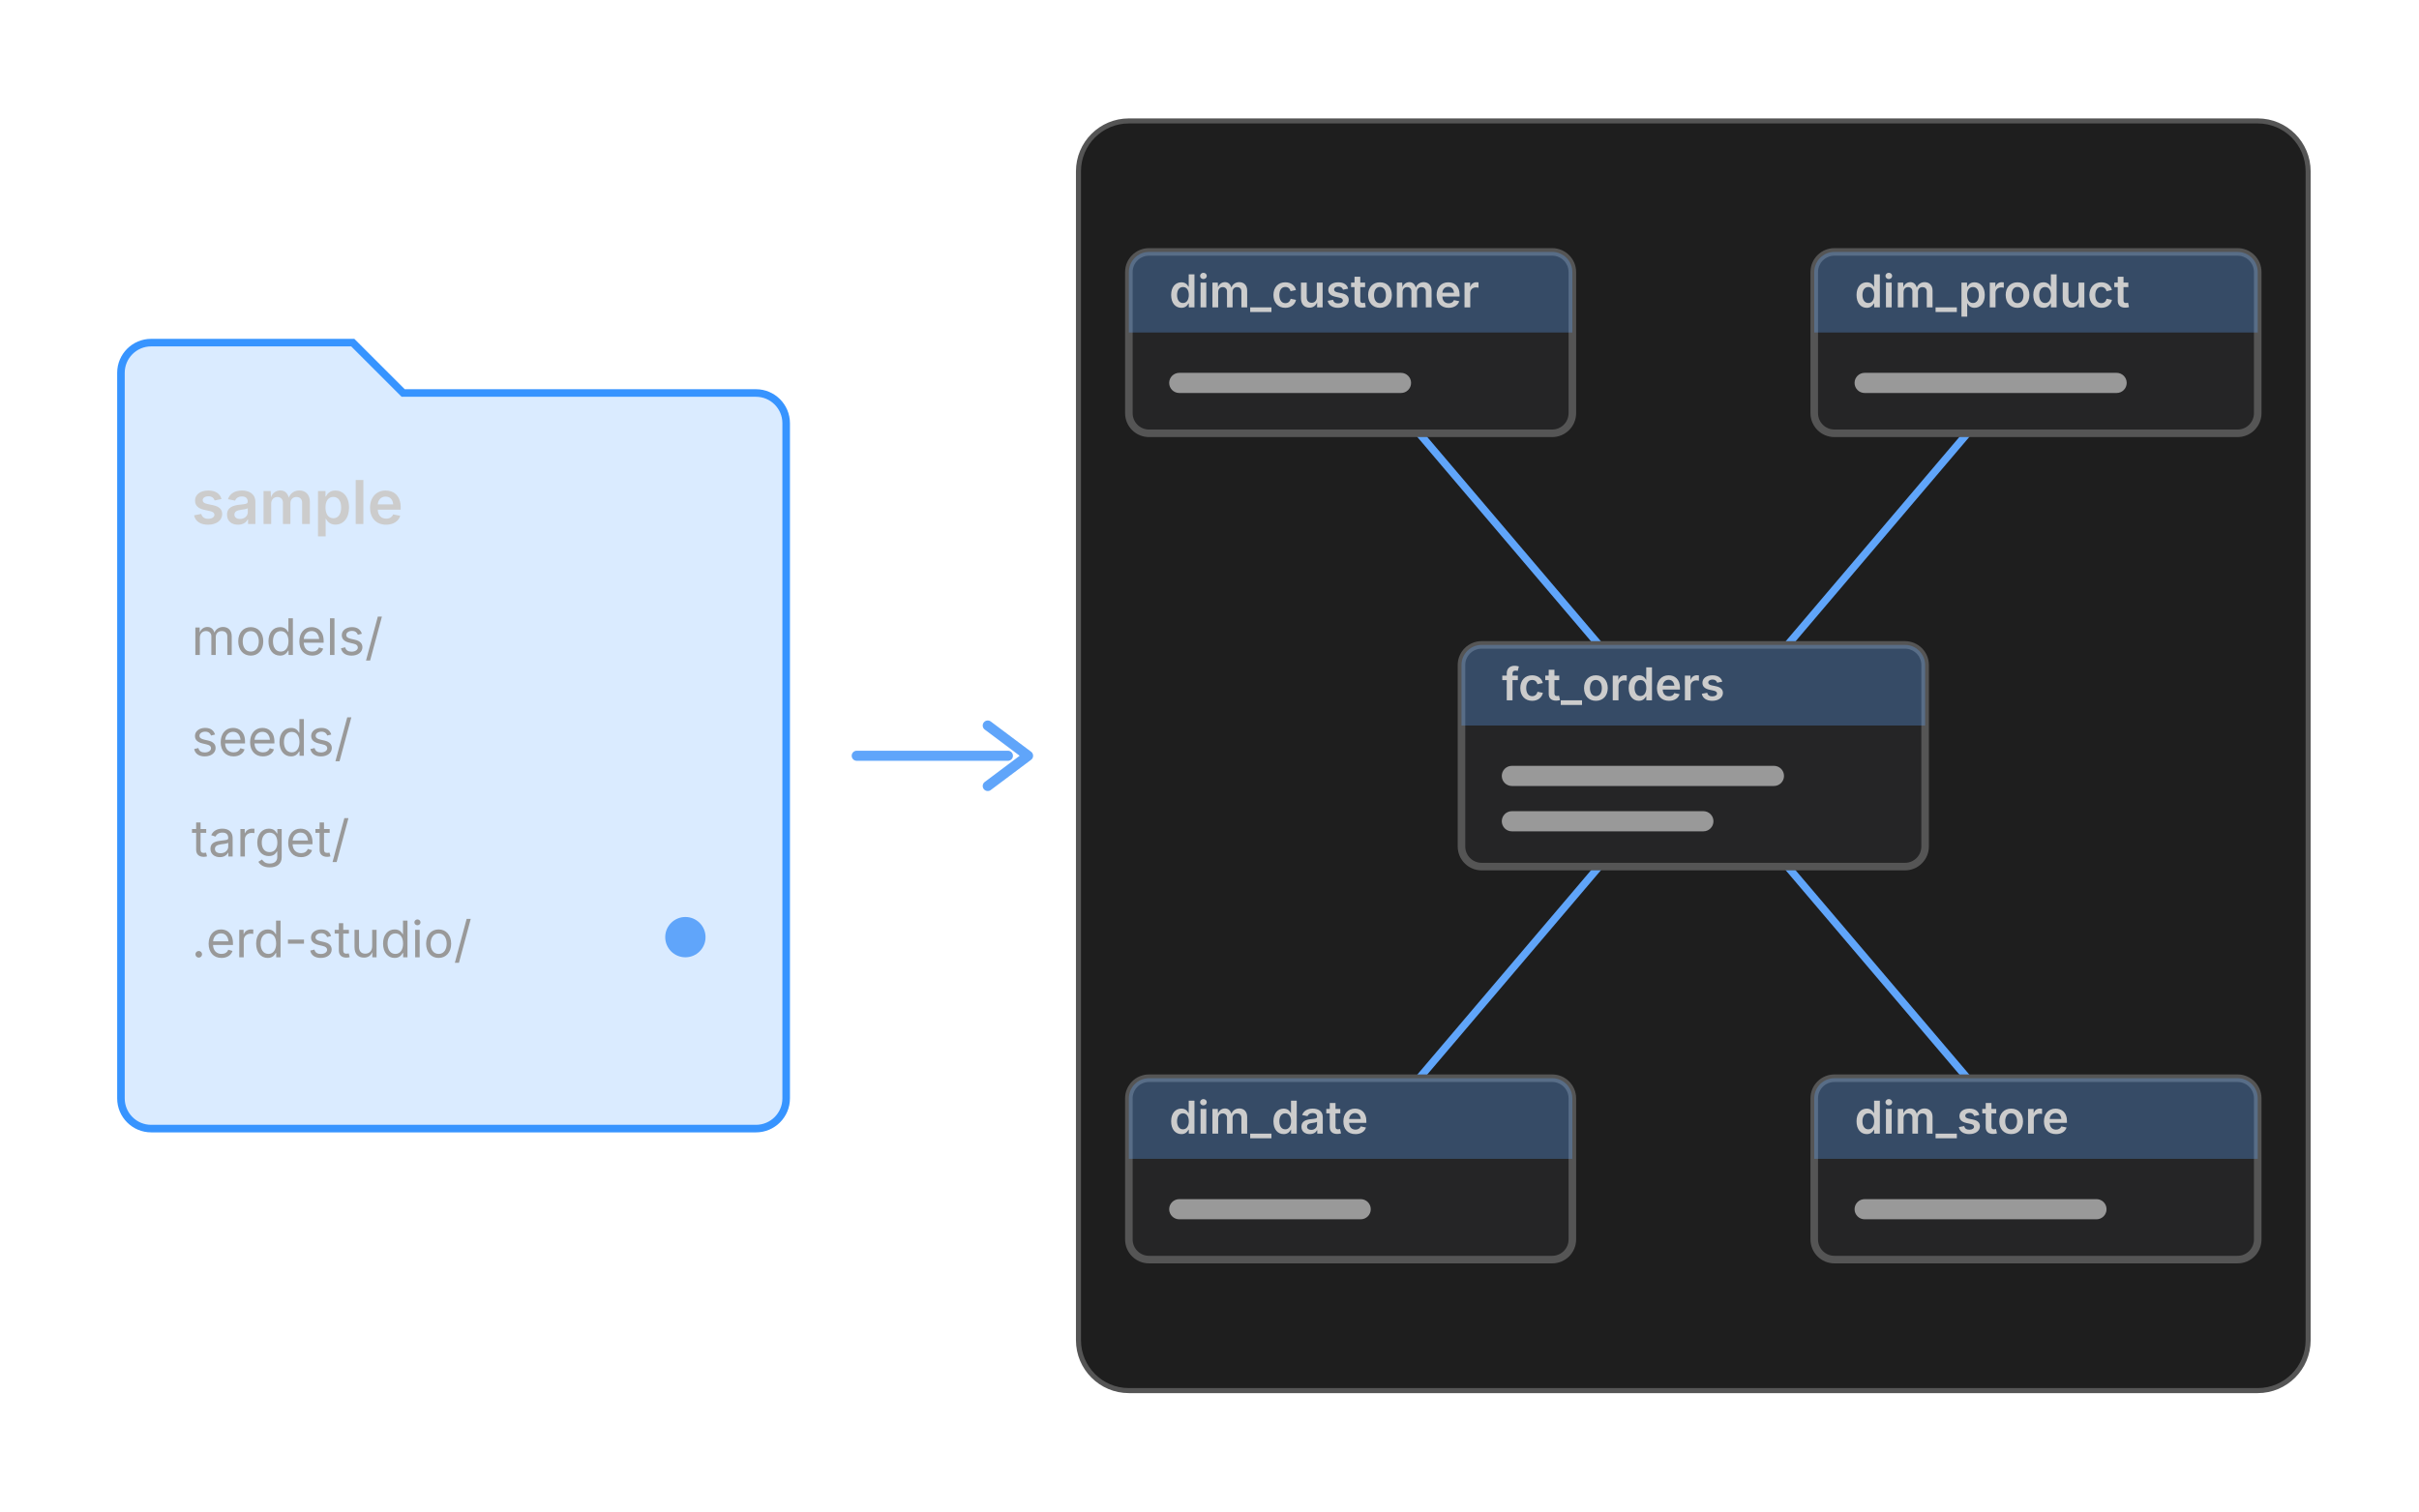
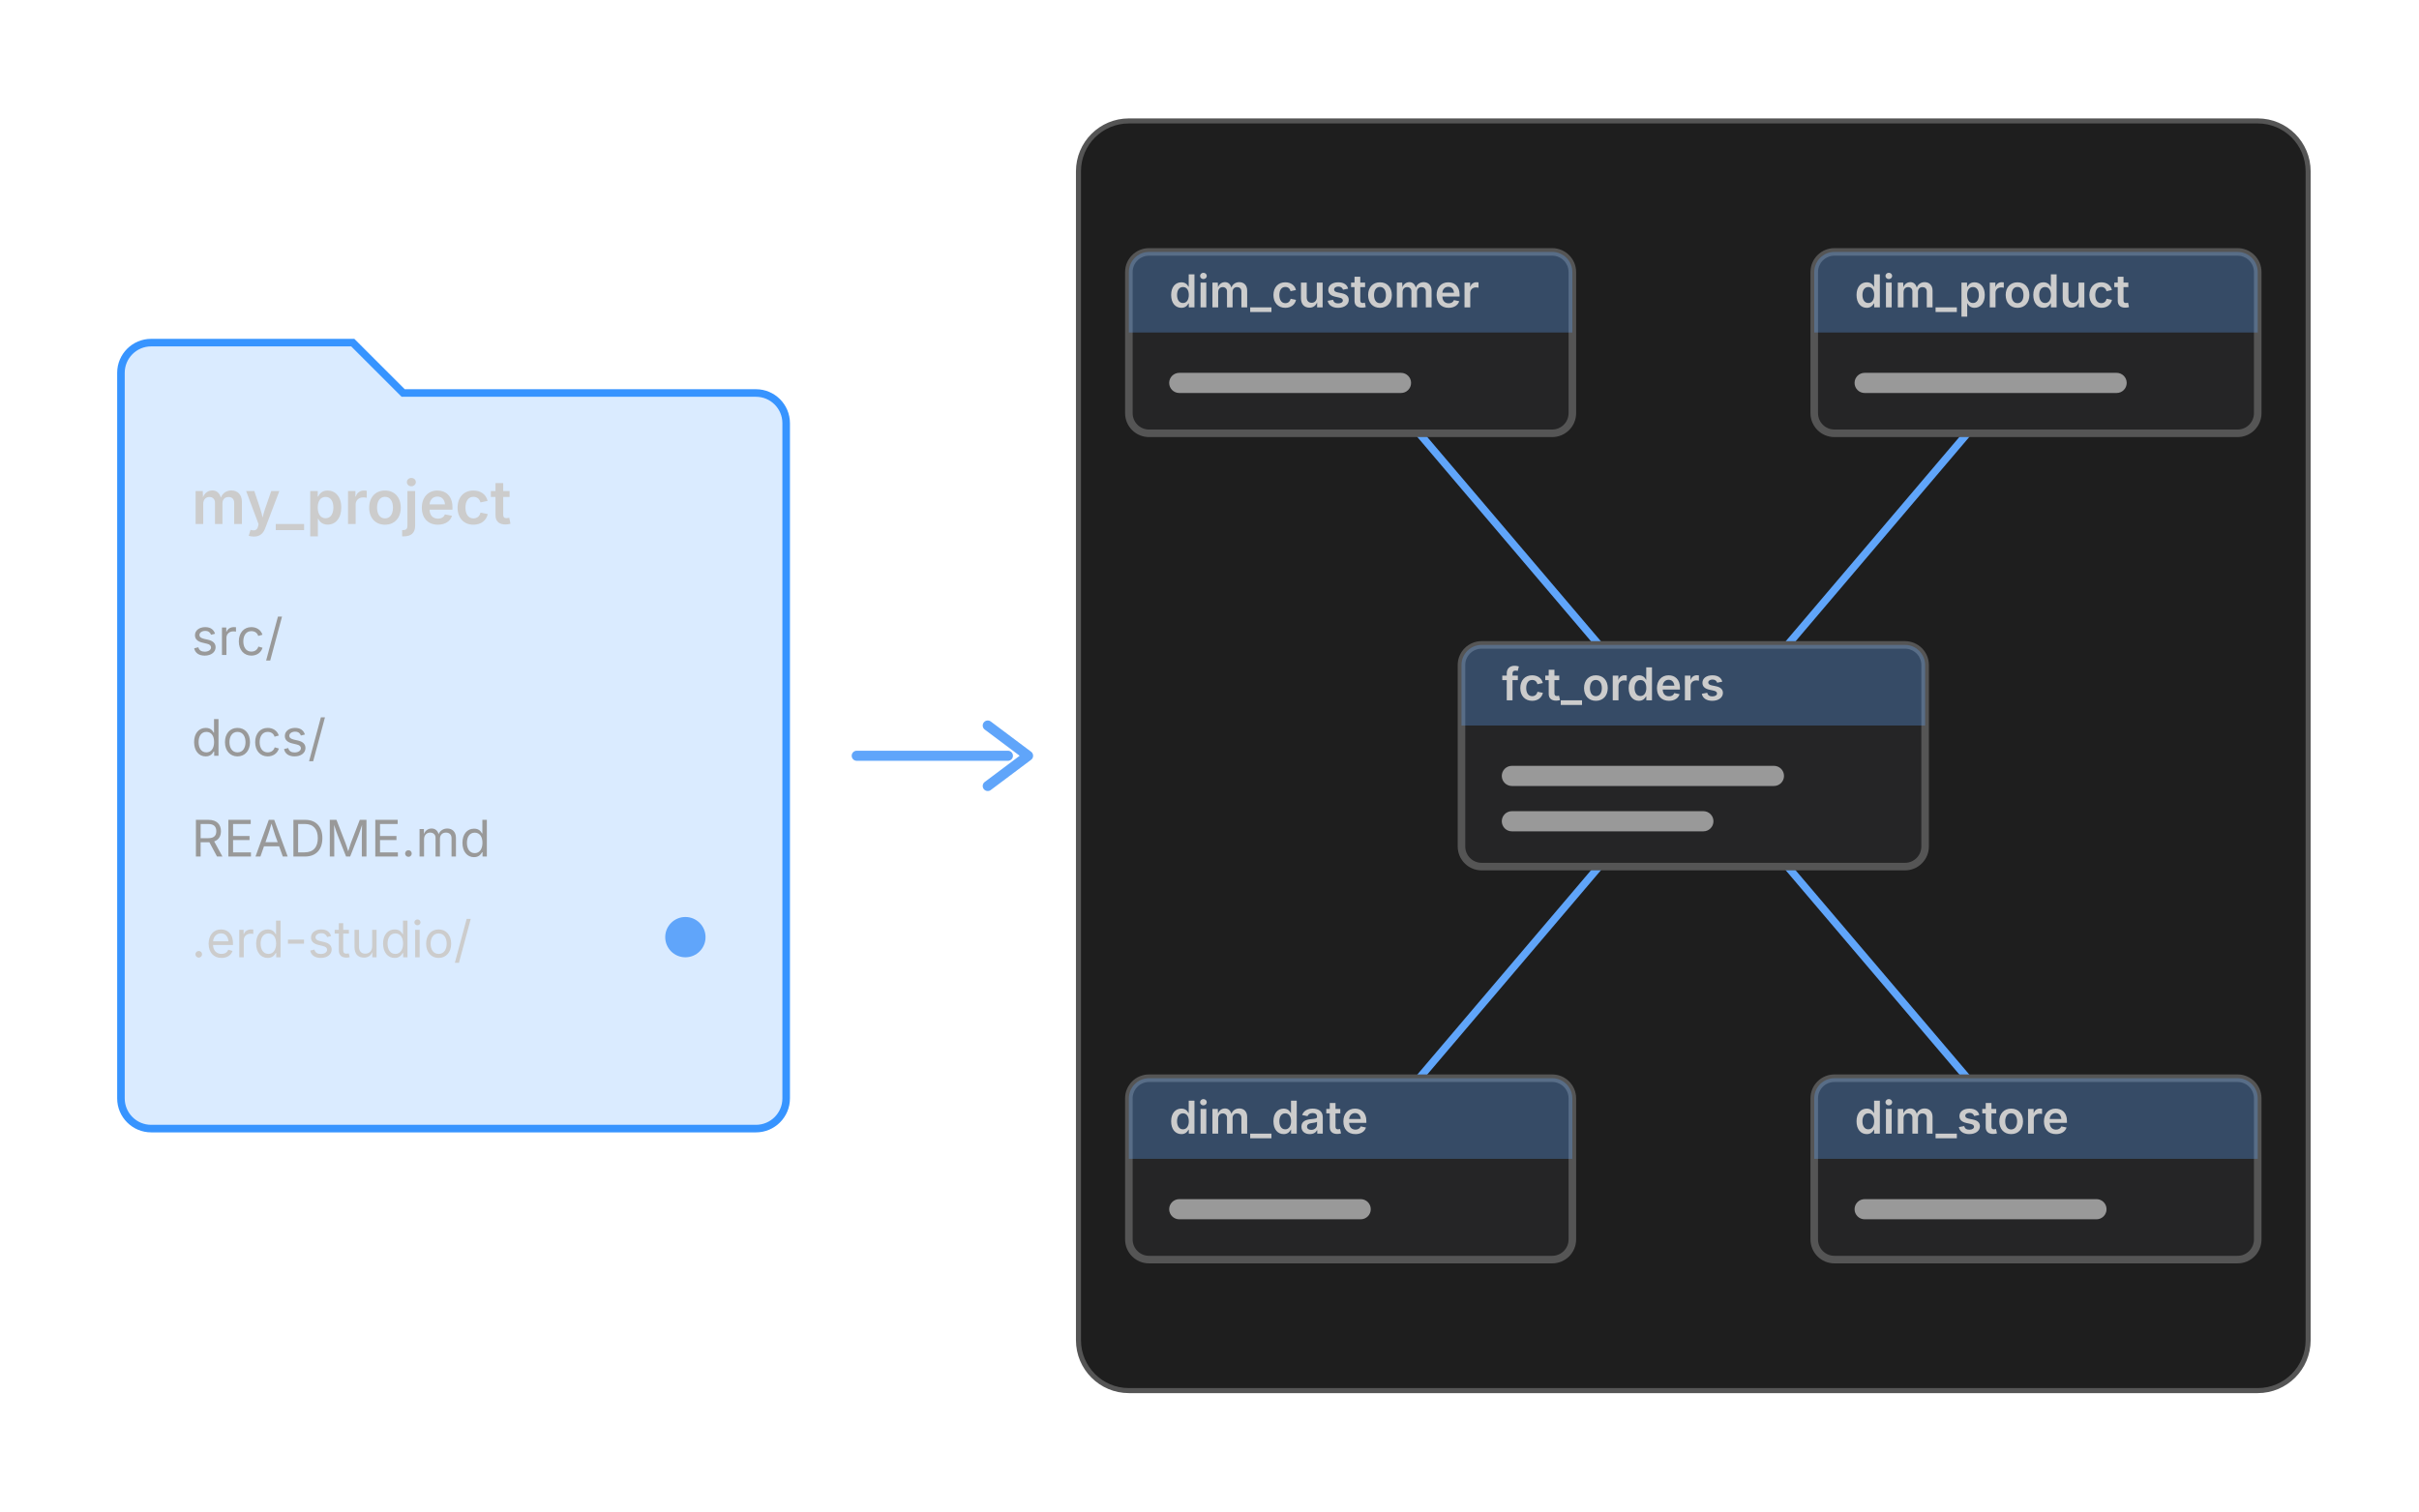
<svg xmlns="http://www.w3.org/2000/svg" viewBox="0 0 480 300" width="480" height="300" font-family="-apple-system, BlinkMacSystemFont, 'Segoe UI', system-ui, sans-serif">
  <style>
    .ew-bg{fill:var(--vscode-editor-background,#1e1e1e)}
    .ew-card{fill:var(--vscode-editorWidget-background,#252526);stroke:var(--vscode-panel-border,#555555);stroke-width:1.5}
    .ew-fg{fill:var(--vscode-foreground,#cccccc)}
    .ew-muted{fill:var(--vscode-descriptionForeground,#999999)}
    .ew-link{fill:var(--vscode-textLink-foreground,#3794ff)}
    .ew-folder{fill:var(--vscode-textLink-foreground,#3794ff);fill-opacity:0.18;stroke:var(--vscode-textLink-foreground,#3794ff);stroke-width:1.5}
  </style>
  <g transform="translate(24 60)">
    <path d="M0 14a6 6 0 0 1 6-6h40l10 10h70a6 6 0 0 1 6 6v134a6 6 0 0 1-6 6H6a6 6 0 0 1-6-6z" class="ew-folder" />
-     <text x="14" y="44" font-size="12" font-weight="600" class="ew-fg">sample</text>
+     <text x="14" y="44" font-size="12" font-weight="600" class="ew-fg">my_project</text>
    <g font-size="10" class="ew-muted">
-       <text x="14" y="70">models/</text>
-       <text x="14" y="90">seeds/</text>
-       <text x="14" y="110">target/</text>
-       <text x="14" y="130">.erd-studio/</text>
+       <text x="14" y="70">src/</text>
+       <text x="14" y="90">docs/</text>
+       <text x="14" y="110">README.md</text>
+       <text x="14" y="130" class="ew-fg">.erd-studio/</text>
    </g>
    <circle cx="112" cy="126" r="4" fill="#60a5fa" />
  </g>
  <path d="M170 150 H200" stroke="#60a5fa" stroke-width="2" stroke-linecap="round" />
  <path d="M196 144 L204 150 L196 156" fill="none" stroke="#60a5fa" stroke-width="2" stroke-linecap="round" stroke-linejoin="round" />
  <rect x="214" y="24" width="244" height="252" rx="10" class="ew-bg" stroke="var(--vscode-panel-border,#555555)" stroke-width="1" />
  <g fill="none" stroke="#60a5fa" stroke-width="1.5">
    <path d="M336 150 L268 70" />
    <path d="M336 150 L404 70" />
    <path d="M336 150 L268 230" />
    <path d="M336 150 L404 230" />
  </g>
  <g font-size="9" font-weight="600" class="ew-fg">
    <g transform="translate(290 128)">
      <rect width="92" height="44" rx="4" class="ew-card" stroke="#60a5fa" stroke-width="2" />
      <path d="M0 4a4 4 0 0 1 4-4h84a4 4 0 0 1 4 4v12H0z" fill="#60a5fa" fill-opacity="0.3" />
      <text x="8" y="11">fct_orders</text>
      <rect x="8" y="24" width="56" height="4" rx="2" class="ew-muted" />
      <rect x="8" y="33" width="42" height="4" rx="2" class="ew-muted" />
    </g>
    <g transform="translate(224 50)">
      <rect width="88" height="36" rx="4" class="ew-card" />
      <path d="M0 4a4 4 0 0 1 4-4h80a4 4 0 0 1 4 4v12H0z" fill="#60a5fa" fill-opacity="0.3" />
      <text x="8" y="11">dim_customer</text>
      <rect x="8" y="24" width="48" height="4" rx="2" class="ew-muted" />
    </g>
    <g transform="translate(360 50)">
      <rect width="88" height="36" rx="4" class="ew-card" />
      <path d="M0 4a4 4 0 0 1 4-4h80a4 4 0 0 1 4 4v12H0z" fill="#60a5fa" fill-opacity="0.3" />
      <text x="8" y="11">dim_product</text>
      <rect x="8" y="24" width="54" height="4" rx="2" class="ew-muted" />
    </g>
    <g transform="translate(224 214)">
      <rect width="88" height="36" rx="4" class="ew-card" />
      <path d="M0 4a4 4 0 0 1 4-4h80a4 4 0 0 1 4 4v12H0z" fill="#60a5fa" fill-opacity="0.3" />
      <text x="8" y="11">dim_date</text>
      <rect x="8" y="24" width="40" height="4" rx="2" class="ew-muted" />
    </g>
    <g transform="translate(360 214)">
      <rect width="88" height="36" rx="4" class="ew-card" />
      <path d="M0 4a4 4 0 0 1 4-4h80a4 4 0 0 1 4 4v12H0z" fill="#60a5fa" fill-opacity="0.3" />
      <text x="8" y="11">dim_store</text>
      <rect x="8" y="24" width="50" height="4" rx="2" class="ew-muted" />
    </g>
  </g>
</svg>
